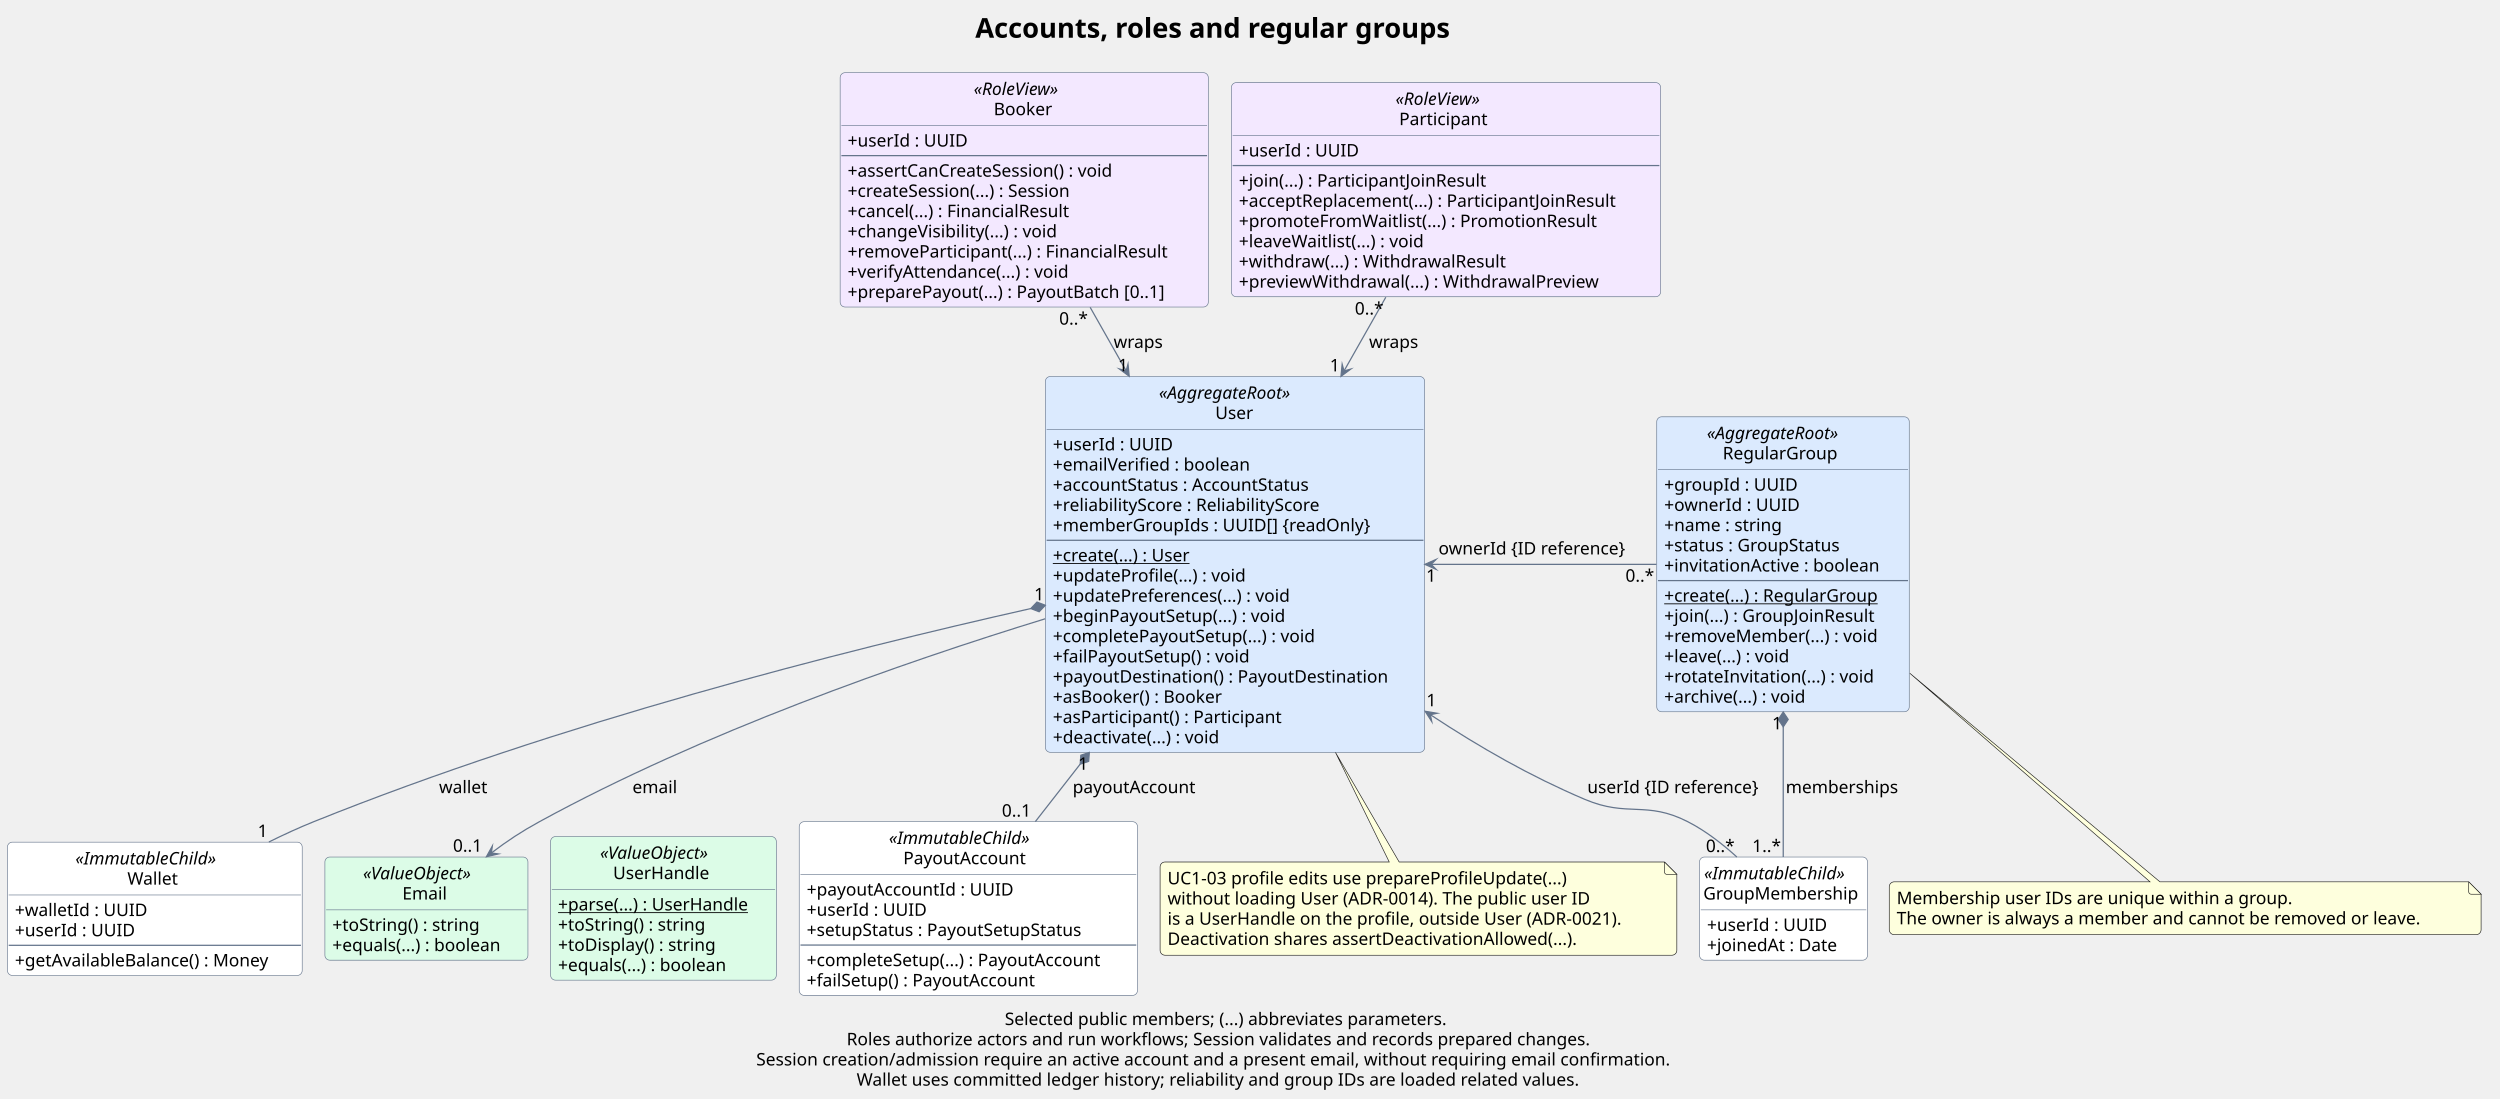
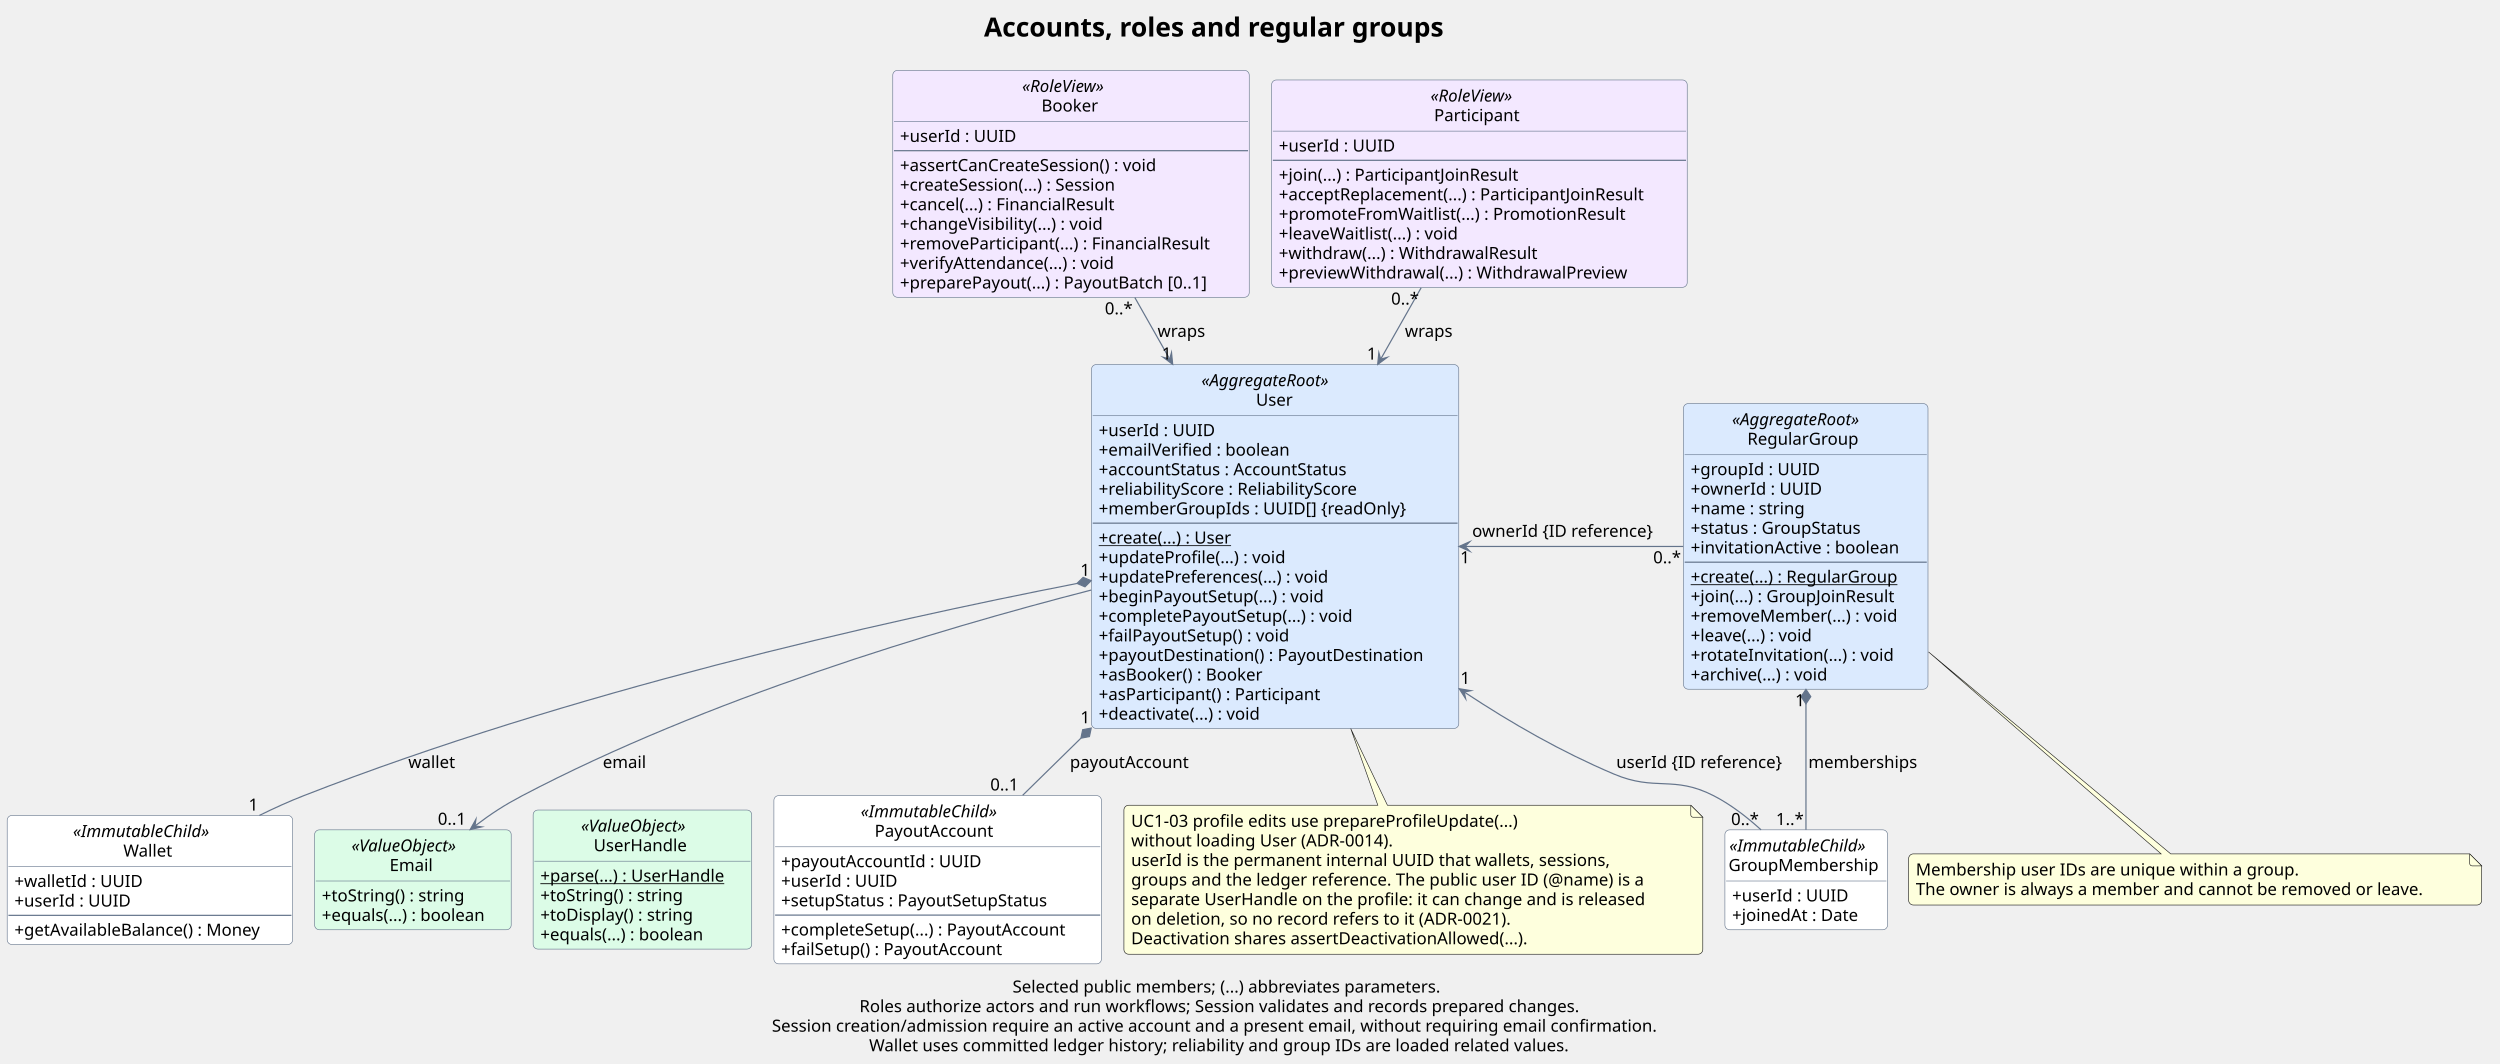
- <svg xmlns="http://www.w3.org/2000/svg" version="1.1" data-diagram-type="CLASS" style="width:2016px;height:886px;background:#FFFFFF;" width="2016px" height="886px" viewBox="0 0 2016 886" zoomAndPan="magnify" preserveAspectRatio="none" contentStyleType="text/css">
+ <svg xmlns="http://www.w3.org/2000/svg" version="1.1" data-diagram-type="CLASS" style="width:2082px;height:886px;background:#FFFFFF;" width="2082px" height="886px" viewBox="0 0 2082 886" zoomAndPan="magnify" preserveAspectRatio="none" contentStyleType="text/css">
  <defs />
  <g font-family="sans-serif" lengthAdjust="spacing">
    <g class="title" data-source-line="1">
-       <text x="786.469" y="30.421" fill="#000" font-size="22" textLength="436.563" font-weight="700">Accounts, roles and regular groups</text>
+       <text x="819.469" y="30.421" fill="#000" font-size="22" textLength="436.563" font-weight="700">Accounts, roles and regular groups</text>
    </g>
    <g class="entity" data-qualified-name="Booker" id="ent0001" data-source-line="23">
-       <rect x="677.5" y="58.609" width="296.874" height="188.969" fill="#F3E8FF" style="stroke:#64748B;stroke-width:0.5;" rx="4" ry="4" />
-       <text x="785.208" y="76.604" fill="#000" font-size="14" textLength="81.457" font-style="italic">«RoleView»</text>
-       <text x="801.331" y="92.901" fill="#000" font-size="14" textLength="49.212">Booker</text>
-       <line x1="678.5" y1="101.203" x2="973.374" y2="101.203" style="stroke:#64748B;stroke-width:0.5;" />
-       <text x="683.5" y="118.198" fill="#000" font-size="14" textLength="104.303">+userId : UUID</text>
-       <line x1="678.5" y1="125.5" x2="973.374" y2="125.5" style="stroke:#64748B;stroke-width:1;" />
-       <text x="683.5" y="142.495" fill="#000" font-size="14" textLength="236.394">+assertCanCreateSession() : void</text>
-       <text x="683.5" y="158.792" fill="#000" font-size="14" textLength="201.202">+createSession(...) : Session</text>
-       <text x="683.5" y="175.089" fill="#000" font-size="14" textLength="201.182">+cancel(...) : FinancialResult</text>
-       <text x="683.5" y="191.386" fill="#000" font-size="14" textLength="189.752">+changeVisibility(...) : void</text>
-       <text x="683.5" y="207.683" fill="#000" font-size="14" textLength="284.874">+removeParticipant(...) : FinancialResult</text>
-       <text x="683.5" y="223.979" fill="#000" font-size="14" textLength="199.698">+verifyAttendance(...) : void</text>
-       <text x="683.5" y="240.276" fill="#000" font-size="14" textLength="283.514">+preparePayout(...) : PayoutBatch [0..1]</text>
+       <rect x="743.5" y="58.609" width="296.874" height="188.969" fill="#F3E8FF" style="stroke:#64748B;stroke-width:0.5;" rx="4" ry="4" />
+       <text x="851.208" y="76.604" fill="#000" font-size="14" textLength="81.457" font-style="italic">«RoleView»</text>
+       <text x="867.331" y="92.901" fill="#000" font-size="14" textLength="49.212">Booker</text>
+       <line x1="744.5" y1="101.203" x2="1039.374" y2="101.203" style="stroke:#64748B;stroke-width:0.5;" />
+       <text x="749.5" y="118.198" fill="#000" font-size="14" textLength="104.303">+userId : UUID</text>
+       <line x1="744.5" y1="125.5" x2="1039.374" y2="125.5" style="stroke:#64748B;stroke-width:1;" />
+       <text x="749.5" y="142.495" fill="#000" font-size="14" textLength="236.394">+assertCanCreateSession() : void</text>
+       <text x="749.5" y="158.792" fill="#000" font-size="14" textLength="201.202">+createSession(...) : Session</text>
+       <text x="749.5" y="175.089" fill="#000" font-size="14" textLength="201.182">+cancel(...) : FinancialResult</text>
+       <text x="749.5" y="191.386" fill="#000" font-size="14" textLength="189.752">+changeVisibility(...) : void</text>
+       <text x="749.5" y="207.683" fill="#000" font-size="14" textLength="284.874">+removeParticipant(...) : FinancialResult</text>
+       <text x="749.5" y="223.979" fill="#000" font-size="14" textLength="199.698">+verifyAttendance(...) : void</text>
+       <text x="749.5" y="240.276" fill="#000" font-size="14" textLength="283.514">+preparePayout(...) : PayoutBatch [0..1]</text>
    </g>
    <g class="entity" data-qualified-name="Participant" id="ent0002" data-source-line="35">
-       <rect x="993" y="66.609" width="346.12" height="172.672" fill="#F3E8FF" style="stroke:#64748B;stroke-width:0.5;" rx="4" ry="4" />
-       <text x="1125.332" y="84.604" fill="#000" font-size="14" textLength="81.457" font-style="italic">«RoleView»</text>
-       <text x="1128.274" y="100.901" fill="#000" font-size="14" textLength="75.571">Participant</text>
-       <line x1="994" y1="109.203" x2="1338.12" y2="109.203" style="stroke:#64748B;stroke-width:0.5;" />
-       <text x="999" y="126.198" fill="#000" font-size="14" textLength="104.303">+userId : UUID</text>
-       <line x1="994" y1="133.5" x2="1338.12" y2="133.5" style="stroke:#64748B;stroke-width:1;" />
-       <text x="999" y="150.495" fill="#000" font-size="14" textLength="219.755">+join(...) : ParticipantJoinResult</text>
-       <text x="999" y="166.792" fill="#000" font-size="14" textLength="334.12">+acceptReplacement(...) : ParticipantJoinResult</text>
-       <text x="999" y="183.089" fill="#000" font-size="14" textLength="313.182">+promoteFromWaitlist(...) : PromotionResult</text>
-       <text x="999" y="199.386" fill="#000" font-size="14" textLength="169.593">+leaveWaitlist(...) : void</text>
-       <text x="999" y="215.683" fill="#000" font-size="14" textLength="237.118">+withdraw(...) : WithdrawalResult</text>
-       <text x="999" y="231.979" fill="#000" font-size="14" textLength="318.637">+previewWithdrawal(...) : WithdrawalPreview</text>
+       <rect x="1059" y="66.609" width="346.12" height="172.672" fill="#F3E8FF" style="stroke:#64748B;stroke-width:0.5;" rx="4" ry="4" />
+       <text x="1191.332" y="84.604" fill="#000" font-size="14" textLength="81.457" font-style="italic">«RoleView»</text>
+       <text x="1194.274" y="100.901" fill="#000" font-size="14" textLength="75.571">Participant</text>
+       <line x1="1060" y1="109.203" x2="1404.12" y2="109.203" style="stroke:#64748B;stroke-width:0.5;" />
+       <text x="1065" y="126.198" fill="#000" font-size="14" textLength="104.303">+userId : UUID</text>
+       <line x1="1060" y1="133.5" x2="1404.12" y2="133.5" style="stroke:#64748B;stroke-width:1;" />
+       <text x="1065" y="150.495" fill="#000" font-size="14" textLength="219.755">+join(...) : ParticipantJoinResult</text>
+       <text x="1065" y="166.792" fill="#000" font-size="14" textLength="334.12">+acceptReplacement(...) : ParticipantJoinResult</text>
+       <text x="1065" y="183.089" fill="#000" font-size="14" textLength="313.182">+promoteFromWaitlist(...) : PromotionResult</text>
+       <text x="1065" y="199.386" fill="#000" font-size="14" textLength="169.593">+leaveWaitlist(...) : void</text>
+       <text x="1065" y="215.683" fill="#000" font-size="14" textLength="237.118">+withdraw(...) : WithdrawalResult</text>
+       <text x="1065" y="231.979" fill="#000" font-size="14" textLength="318.637">+previewWithdrawal(...) : WithdrawalPreview</text>
    </g>
    <g class="entity" data-qualified-name="User" id="ent0003" data-source-line="46">
-       <rect x="843" y="303.609" width="305.856" height="303.047" fill="#DBEAFE" style="stroke:#64748B;stroke-width:0.5;" rx="4" ry="4" />
-       <text x="934.545" y="321.604" fill="#000" font-size="14" textLength="122.767" font-style="italic">«AggregateRoot»</text>
-       <text x="979.973" y="337.901" fill="#000" font-size="14" textLength="31.91">User</text>
-       <line x1="844" y1="346.203" x2="1147.856" y2="346.203" style="stroke:#64748B;stroke-width:0.5;" />
-       <text x="849" y="363.198" fill="#000" font-size="14" textLength="104.303">+userId : UUID</text>
-       <text x="849" y="379.495" fill="#000" font-size="14" textLength="174.084">+emailVerified : boolean</text>
-       <text x="849" y="395.792" fill="#000" font-size="14" textLength="227.117">+accountStatus : AccountStatus</text>
-       <text x="849" y="412.089" fill="#000" font-size="14" textLength="238.472">+reliabilityScore : ReliabilityScore</text>
-       <text x="849" y="428.386" fill="#000" font-size="14" textLength="280.226">+memberGroupIds : UUID[] {readOnly}</text>
-       <line x1="844" y1="435.688" x2="1147.856" y2="435.688" style="stroke:#64748B;stroke-width:1;" />
-       <text x="849" y="452.683" fill="#000" font-size="14" textLength="126.28" text-decoration="underline">+create(...) : User</text>
-       <text x="849" y="468.979" fill="#000" font-size="14" textLength="172.662">+updateProfile(...) : void</text>
-       <text x="849" y="485.276" fill="#000" font-size="14" textLength="211.777">+updatePreferences(...) : void</text>
-       <text x="849" y="501.573" fill="#000" font-size="14" textLength="207.382">+beginPayoutSetup(...) : void</text>
-       <text x="849" y="517.87" fill="#000" font-size="14" textLength="233.625">+completePayoutSetup(...) : void</text>
-       <text x="849" y="534.167" fill="#000" font-size="14" textLength="176.169">+failPayoutSetup() : void</text>
-       <text x="849" y="550.464" fill="#000" font-size="14" textLength="293.856">+payoutDestination() : PayoutDestination</text>
-       <text x="849" y="566.761" fill="#000" font-size="14" textLength="150.568">+asBooker() : Booker</text>
-       <text x="849" y="583.058" fill="#000" font-size="14" textLength="203.287">+asParticipant() : Participant</text>
-       <text x="849" y="599.354" fill="#000" font-size="14" textLength="153.371">+deactivate(...) : void</text>
+       <rect x="909" y="303.609" width="305.856" height="303.047" fill="#DBEAFE" style="stroke:#64748B;stroke-width:0.5;" rx="4" ry="4" />
+       <text x="1000.545" y="321.604" fill="#000" font-size="14" textLength="122.767" font-style="italic">«AggregateRoot»</text>
+       <text x="1045.973" y="337.901" fill="#000" font-size="14" textLength="31.91">User</text>
+       <line x1="910" y1="346.203" x2="1213.856" y2="346.203" style="stroke:#64748B;stroke-width:0.5;" />
+       <text x="915" y="363.198" fill="#000" font-size="14" textLength="104.303">+userId : UUID</text>
+       <text x="915" y="379.495" fill="#000" font-size="14" textLength="174.084">+emailVerified : boolean</text>
+       <text x="915" y="395.792" fill="#000" font-size="14" textLength="227.117">+accountStatus : AccountStatus</text>
+       <text x="915" y="412.089" fill="#000" font-size="14" textLength="238.472">+reliabilityScore : ReliabilityScore</text>
+       <text x="915" y="428.386" fill="#000" font-size="14" textLength="280.226">+memberGroupIds : UUID[] {readOnly}</text>
+       <line x1="910" y1="435.688" x2="1213.856" y2="435.688" style="stroke:#64748B;stroke-width:1;" />
+       <text x="915" y="452.683" fill="#000" font-size="14" textLength="126.28" text-decoration="underline">+create(...) : User</text>
+       <text x="915" y="468.979" fill="#000" font-size="14" textLength="172.662">+updateProfile(...) : void</text>
+       <text x="915" y="485.276" fill="#000" font-size="14" textLength="211.777">+updatePreferences(...) : void</text>
+       <text x="915" y="501.573" fill="#000" font-size="14" textLength="207.382">+beginPayoutSetup(...) : void</text>
+       <text x="915" y="517.87" fill="#000" font-size="14" textLength="233.625">+completePayoutSetup(...) : void</text>
+       <text x="915" y="534.167" fill="#000" font-size="14" textLength="176.169">+failPayoutSetup() : void</text>
+       <text x="915" y="550.464" fill="#000" font-size="14" textLength="293.856">+payoutDestination() : PayoutDestination</text>
+       <text x="915" y="566.761" fill="#000" font-size="14" textLength="150.568">+asBooker() : Booker</text>
+       <text x="915" y="583.058" fill="#000" font-size="14" textLength="203.287">+asParticipant() : Participant</text>
+       <text x="915" y="599.354" fill="#000" font-size="14" textLength="153.371">+deactivate(...) : void</text>
    </g>
    <g class="entity" data-qualified-name="Wallet" id="ent0004" data-source-line="65">
      <rect x="6" y="679.109" width="237.702" height="107.484" fill="#FFF" style="stroke:#64748B;stroke-width:0.5;" rx="4" ry="4" />
      <text x="60.761" y="697.104" fill="#000" font-size="14" textLength="128.181" font-style="italic">«ImmutableChild»</text>
      <text x="102.699" y="713.401" fill="#000" font-size="14" textLength="44.304">Wallet</text>
      <line x1="7" y1="721.703" x2="242.702" y2="721.703" style="stroke:#64748B;stroke-width:0.5;" />
      <text x="12" y="738.698" fill="#000" font-size="14" textLength="115.678">+walletId : UUID</text>
      <text x="12" y="754.995" fill="#000" font-size="14" textLength="104.303">+userId : UUID</text>
      <line x1="7" y1="762.297" x2="242.702" y2="762.297" style="stroke:#64748B;stroke-width:1;" />
      <text x="12" y="779.292" fill="#000" font-size="14" textLength="225.702">+getAvailableBalance() : Money</text>
    </g>
    <g class="entity" data-qualified-name="Email" id="ent0005" data-source-line="72">
      <rect x="262" y="691.109" width="163.73" height="83.188" fill="#DCFCE7" style="stroke:#64748B;stroke-width:0.5;" rx="4" ry="4" />
      <text x="292.736" y="709.104" fill="#000" font-size="14" textLength="102.259" font-style="italic">«ValueObject»</text>
      <text x="324.444" y="725.401" fill="#000" font-size="14" textLength="38.842">Email</text>
      <line x1="263" y1="733.703" x2="424.73" y2="733.703" style="stroke:#64748B;stroke-width:0.5;" />
      <text x="268" y="750.698" fill="#000" font-size="14" textLength="132.296">+toString() : string</text>
      <text x="268" y="766.995" fill="#000" font-size="14" textLength="151.73">+equals(...) : boolean</text>
    </g>
    <g class="entity" data-qualified-name="UserHandle" id="ent0006" data-source-line="77">
      <rect x="444" y="674.609" width="182.03" height="115.781" fill="#DCFCE7" style="stroke:#64748B;stroke-width:0.5;" rx="4" ry="4" />
      <text x="483.886" y="692.604" fill="#000" font-size="14" textLength="102.259" font-style="italic">«ValueObject»</text>
      <text x="494.375" y="708.901" fill="#000" font-size="14" textLength="81.279">UserHandle</text>
      <line x1="445" y1="717.203" x2="625.03" y2="717.203" style="stroke:#64748B;stroke-width:0.5;" />
      <text x="450" y="734.198" fill="#000" font-size="14" textLength="170.03" text-decoration="underline">+parse(...) : UserHandle</text>
      <text x="450" y="750.495" fill="#000" font-size="14" textLength="132.296">+toString() : string</text>
      <text x="450" y="766.792" fill="#000" font-size="14" textLength="142.119">+toDisplay() : string</text>
      <text x="450" y="783.089" fill="#000" font-size="14" textLength="151.73">+equals(...) : boolean</text>
    </g>
    <g class="entity" data-qualified-name="PayoutAccount" id="ent0007" data-source-line="84">
      <rect x="644.5" y="662.609" width="272.771" height="140.078" fill="#FFF" style="stroke:#64748B;stroke-width:0.5;" rx="4" ry="4" />
      <text x="716.795" y="680.604" fill="#000" font-size="14" textLength="128.181" font-style="italic">«ImmutableChild»</text>
      <text x="728.382" y="696.901" fill="#000" font-size="14" textLength="105.007">PayoutAccount</text>
      <line x1="645.5" y1="705.203" x2="916.271" y2="705.203" style="stroke:#64748B;stroke-width:0.5;" />
      <text x="650.5" y="722.198" fill="#000" font-size="14" textLength="179.218">+payoutAccountId : UUID</text>
      <text x="650.5" y="738.495" fill="#000" font-size="14" textLength="104.303">+userId : UUID</text>
      <text x="650.5" y="754.792" fill="#000" font-size="14" textLength="242.71">+setupStatus : PayoutSetupStatus</text>
      <line x1="645.5" y1="762.094" x2="916.271" y2="762.094" style="stroke:#64748B;stroke-width:1;" />
      <text x="650.5" y="779.089" fill="#000" font-size="14" textLength="260.771">+completeSetup(...) : PayoutAccount</text>
      <text x="650.5" y="795.386" fill="#000" font-size="14" textLength="203.314">+failSetup() : PayoutAccount</text>
    </g>
    <g class="entity" data-qualified-name="RegularGroup" id="ent0008" data-source-line="93">
-       <rect x="1336" y="336.109" width="203.625" height="237.859" fill="#DBEAFE" style="stroke:#64748B;stroke-width:0.5;" rx="4" ry="4" />
-       <text x="1376.429" y="354.104" fill="#000" font-size="14" textLength="122.767" font-style="italic">«AggregateRoot»</text>
-       <text x="1389.185" y="370.401" fill="#000" font-size="14" textLength="97.255">RegularGroup</text>
-       <line x1="1337" y1="378.703" x2="1538.625" y2="378.703" style="stroke:#64748B;stroke-width:0.5;" />
-       <text x="1342" y="395.698" fill="#000" font-size="14" textLength="114.734">+groupId : UUID</text>
-       <text x="1342" y="411.995" fill="#000" font-size="14" textLength="117.024">+ownerId : UUID</text>
-       <text x="1342" y="428.292" fill="#000" font-size="14" textLength="105.239">+name : string</text>
-       <text x="1342" y="444.589" fill="#000" font-size="14" textLength="155.907">+status : GroupStatus</text>
-       <text x="1342" y="460.886" fill="#000" font-size="14" textLength="190.695">+invitationActive : boolean</text>
-       <line x1="1337" y1="468.188" x2="1538.625" y2="468.188" style="stroke:#64748B;stroke-width:1;" />
-       <text x="1342" y="485.183" fill="#000" font-size="14" textLength="191.625" text-decoration="underline">+create(...) : RegularGroup</text>
-       <text x="1342" y="501.479" fill="#000" font-size="14" textLength="187.113">+join(...) : GroupJoinResult</text>
-       <text x="1342" y="517.776" fill="#000" font-size="14" textLength="190.306">+removeMember(...) : void</text>
-       <text x="1342" y="534.073" fill="#000" font-size="14" textLength="117.229">+leave(...) : void</text>
-       <text x="1342" y="550.37" fill="#000" font-size="14" textLength="187.804">+rotateInvitation(...) : void</text>
-       <text x="1342" y="566.667" fill="#000" font-size="14" textLength="130.942">+archive(...) : void</text>
+       <rect x="1402" y="336.109" width="203.625" height="237.859" fill="#DBEAFE" style="stroke:#64748B;stroke-width:0.5;" rx="4" ry="4" />
+       <text x="1442.429" y="354.104" fill="#000" font-size="14" textLength="122.767" font-style="italic">«AggregateRoot»</text>
+       <text x="1455.185" y="370.401" fill="#000" font-size="14" textLength="97.255">RegularGroup</text>
+       <line x1="1403" y1="378.703" x2="1604.625" y2="378.703" style="stroke:#64748B;stroke-width:0.5;" />
+       <text x="1408" y="395.698" fill="#000" font-size="14" textLength="114.734">+groupId : UUID</text>
+       <text x="1408" y="411.995" fill="#000" font-size="14" textLength="117.024">+ownerId : UUID</text>
+       <text x="1408" y="428.292" fill="#000" font-size="14" textLength="105.239">+name : string</text>
+       <text x="1408" y="444.589" fill="#000" font-size="14" textLength="155.907">+status : GroupStatus</text>
+       <text x="1408" y="460.886" fill="#000" font-size="14" textLength="190.695">+invitationActive : boolean</text>
+       <line x1="1403" y1="468.188" x2="1604.625" y2="468.188" style="stroke:#64748B;stroke-width:1;" />
+       <text x="1408" y="485.183" fill="#000" font-size="14" textLength="191.625" text-decoration="underline">+create(...) : RegularGroup</text>
+       <text x="1408" y="501.479" fill="#000" font-size="14" textLength="187.113">+join(...) : GroupJoinResult</text>
+       <text x="1408" y="517.776" fill="#000" font-size="14" textLength="190.306">+removeMember(...) : void</text>
+       <text x="1408" y="534.073" fill="#000" font-size="14" textLength="117.229">+leave(...) : void</text>
+       <text x="1408" y="550.37" fill="#000" font-size="14" textLength="187.804">+rotateInvitation(...) : void</text>
+       <text x="1408" y="566.667" fill="#000" font-size="14" textLength="130.942">+archive(...) : void</text>
    </g>
    <g class="entity" data-qualified-name="GroupMembership" id="ent0009" data-source-line="108">
-       <rect x="1370.5" y="691.109" width="135.459" height="83.188" fill="#FFF" style="stroke:#64748B;stroke-width:0.5;" rx="4" ry="4" />
-       <text x="1374.139" y="709.104" fill="#000" font-size="14" textLength="128.181" font-style="italic">«ImmutableChild»</text>
-       <text x="1373.5" y="725.401" fill="#000" font-size="14" textLength="129.459">GroupMembership</text>
-       <line x1="1371.5" y1="733.703" x2="1504.959" y2="733.703" style="stroke:#64748B;stroke-width:0.5;" />
-       <text x="1376.5" y="750.698" fill="#000" font-size="14" textLength="104.303">+userId : UUID</text>
-       <text x="1376.5" y="766.995" fill="#000" font-size="14" textLength="116.594">+joinedAt : Date</text>
+       <rect x="1436.5" y="691.109" width="135.459" height="83.188" fill="#FFF" style="stroke:#64748B;stroke-width:0.5;" rx="4" ry="4" />
+       <text x="1440.139" y="709.104" fill="#000" font-size="14" textLength="128.181" font-style="italic">«ImmutableChild»</text>
+       <text x="1439.5" y="725.401" fill="#000" font-size="14" textLength="129.459">GroupMembership</text>
+       <line x1="1437.5" y1="733.703" x2="1570.959" y2="733.703" style="stroke:#64748B;stroke-width:0.5;" />
+       <text x="1442.5" y="750.698" fill="#000" font-size="14" textLength="104.303">+userId : UUID</text>
+       <text x="1442.5" y="766.995" fill="#000" font-size="14" textLength="116.594">+joinedAt : Date</text>
    </g>
    <g class="entity" data-qualified-name="GMN20" id="ent0021" data-source-line="123">
-       <path d="M1523.5,715.109 L1523.5,749.703 A4,4 0 0 0 1527.5,753.703 L1996.758,753.703 A4,4 0 0 0 2000.758,749.703 L2000.758,721.109 L1990.758,711.109 L1741.775,711.109 L1540.071,542.901 L1733.775,711.109 L1527.5,711.109 A4,4 0 0 0 1523.5,715.109" style="stroke:#181818;stroke-width:0.5;" fill="#FEFFDD" />
-       <path d="M1990.758,711.109 L1990.758,719.109 A2,2 0 0 0 1992.758,721.109 L2000.758,721.109 L1990.758,711.109" style="stroke:#181818;stroke-width:0.5;" fill="#FEFFDD" />
-       <text x="1529.5" y="729.104" fill="#000" font-size="14" textLength="337.839">Membership user IDs are unique within a group.</text>
-       <text x="1529.5" y="745.401" fill="#000" font-size="14" textLength="456.258">The owner is always a member and cannot be removed or leave.</text>
+       <path d="M1589.5,715.109 L1589.5,749.703 A4,4 0 0 0 1593.5,753.703 L2062.758,753.703 A4,4 0 0 0 2066.758,749.703 L2066.758,721.109 L2056.758,711.109 L1807.775,711.109 L1606.071,542.901 L1799.775,711.109 L1593.5,711.109 A4,4 0 0 0 1589.5,715.109" style="stroke:#181818;stroke-width:0.5;" fill="#FEFFDD" />
+       <path d="M2056.758,711.109 L2056.758,719.109 A2,2 0 0 0 2058.758,721.109 L2066.758,721.109 L2056.758,711.109" style="stroke:#181818;stroke-width:0.5;" fill="#FEFFDD" />
+       <text x="1595.5" y="729.104" fill="#000" font-size="14" textLength="337.839">Membership user IDs are unique within a group.</text>
+       <text x="1595.5" y="745.401" fill="#000" font-size="14" textLength="456.258">The owner is always a member and cannot be removed or leave.</text>
    </g>
    <g class="entity" data-qualified-name="GMN23" id="ent0024" data-source-line="128">
-       <path d="M935.5,699.109 L935.5,766.297 A4,4 0 0 0 939.5,770.297 L1348.198,770.297 A4,4 0 0 0 1352.198,766.297 L1352.198,705.109 L1342.198,695.109 L1128.289,695.109 L1076.928,606.757 L1120.289,695.109 L939.5,695.109 A4,4 0 0 0 935.5,699.109" style="stroke:#181818;stroke-width:0.5;" fill="#FEFFDD" />
-       <path d="M1342.198,695.109 L1342.198,703.109 A2,2 0 0 0 1344.198,705.109 L1352.198,705.109 L1342.198,695.109" style="stroke:#181818;stroke-width:0.5;" fill="#FEFFDD" />
-       <text x="941.5" y="713.104" fill="#000" font-size="14" textLength="347.231">UC1-03 profile edits use prepareProfileUpdate(...)</text>
-       <text x="941.5" y="729.401" fill="#000" font-size="14" textLength="367.008">without loading User (ADR-0014). The public user ID</text>
-       <text x="941.5" y="745.698" fill="#000" font-size="14" textLength="395.698">is a UserHandle on the profile, outside User (ADR-0021).</text>
-       <text x="941.5" y="761.995" fill="#000" font-size="14" textLength="359.393">Deactivation shares assertDeactivationAllowed(...).</text>
+       <path d="M936,674.609 L936,790.688 A4,4 0 0 0 940,794.688 L1414.084,794.688 A4,4 0 0 0 1418.084,790.688 L1418.084,680.609 L1408.084,670.609 L1155.451,670.609 L1124.884,606.757 L1147.451,670.609 L940,670.609 A4,4 0 0 0 936,674.609" style="stroke:#181818;stroke-width:0.5;" fill="#FEFFDD" />
+       <path d="M1408.084,670.609 L1408.084,678.609 A2,2 0 0 0 1410.084,680.609 L1418.084,680.609 L1408.084,670.609" style="stroke:#181818;stroke-width:0.5;" fill="#FEFFDD" />
+       <text x="942" y="688.604" fill="#000" font-size="14" textLength="347.231">UC1-03 profile edits use prepareProfileUpdate(...)</text>
+       <text x="942" y="704.901" fill="#000" font-size="14" textLength="235.601">without loading User (ADR-0014).</text>
+       <text x="942" y="721.198" fill="#000" font-size="14" textLength="425.653">userId is the permanent internal UUID that wallets, sessions,</text>
+       <text x="942" y="737.495" fill="#000" font-size="14" textLength="461.084">groups and the ledger reference. The public user ID (@name) is a</text>
+       <text x="942" y="753.792" fill="#000" font-size="14" textLength="461.07">separate UserHandle on the profile: it can change and is released</text>
+       <text x="942" y="770.089" fill="#000" font-size="14" textLength="343.417">on deletion, so no record refers to it (ADR-0021).</text>
+       <text x="942" y="786.386" fill="#000" font-size="14" textLength="359.393">Deactivation shares assertDeactivationAllowed(...).</text>
    </g>
    <g class="link" data-entity-1="ent0001" data-entity-2="ent0003" id="lnk10" data-link-type="dependency">
-       <polygon points="910.59,303.386,909.633,293.584,908.125,299.036,902.673,297.528,910.59,303.386" fill="#64748B" style="stroke:#64748B;stroke-width:1;stroke-linejoin:miter;stroke-miterlimit:10;" />
-       <path d="M879.09,247.797 C889.124,265.505 897.388,280.088 908.125,299.036" style="stroke:#64748B;stroke-width:1;" fill="none" />
-       <text x="898" y="280.604" fill="#000" font-size="14" textLength="41.966">wraps</text>
-       <text x="901.59" y="299.381" fill="#000" font-size="14">1</text>
-       <text x="854.09" y="261.792" fill="#000" font-size="14" textLength="24.808">0..*</text>
+       <polygon points="976.59,303.386,975.633,293.584,974.125,299.036,968.673,297.528,976.59,303.386" fill="#64748B" style="stroke:#64748B;stroke-width:1;stroke-linejoin:miter;stroke-miterlimit:10;" />
+       <path d="M945.09,247.797 C955.124,265.505 963.388,280.088 974.125,299.036" style="stroke:#64748B;stroke-width:1;" fill="none" />
+       <text x="964" y="280.604" fill="#000" font-size="14" textLength="41.966">wraps</text>
+       <text x="967.59" y="299.381" fill="#000" font-size="14">1</text>
+       <text x="920.09" y="261.792" fill="#000" font-size="14" textLength="24.808">0..*</text>
    </g>
    <g class="link" data-entity-1="ent0002" data-entity-2="ent0003" id="lnk11" data-link-type="dependency">
-       <polygon points="1081.358,303.478,1089.275,297.62,1083.823,299.128,1082.315,293.676,1081.358,303.478" fill="#64748B" style="stroke:#64748B;stroke-width:1;stroke-linejoin:miter;stroke-miterlimit:10;" />
-       <path d="M1117.512,239.676 C1106.177,259.679 1096.238,277.219 1083.823,299.128" style="stroke:#64748B;stroke-width:1;" fill="none" />
-       <text x="1104" y="280.604" fill="#000" font-size="14" textLength="41.966">wraps</text>
-       <text x="1072.358" y="299.473" fill="#000" font-size="14">1</text>
-       <text x="1092.512" y="253.671" fill="#000" font-size="14" textLength="24.808">0..*</text>
+       <polygon points="1147.358,303.478,1155.275,297.62,1149.823,299.128,1148.315,293.676,1147.358,303.478" fill="#64748B" style="stroke:#64748B;stroke-width:1;stroke-linejoin:miter;stroke-miterlimit:10;" />
+       <path d="M1183.512,239.676 C1172.177,259.679 1162.238,277.219 1149.823,299.128" style="stroke:#64748B;stroke-width:1;" fill="none" />
+       <text x="1170" y="280.604" fill="#000" font-size="14" textLength="41.966">wraps</text>
+       <text x="1138.358" y="299.473" fill="#000" font-size="14">1</text>
+       <text x="1158.512" y="253.671" fill="#000" font-size="14" textLength="24.808">0..*</text>
    </g>
    <g class="link" data-entity-1="ent0003" data-entity-2="ent0004" id="lnk12" data-link-type="composition">
-       <polygon points="842.951,488.099,836.219,485.513,831.243,490.733,837.975,493.318,842.951,488.099" fill="#64748B" style="stroke:#64748B;stroke-width:1;stroke-linejoin:miter;stroke-miterlimit:10;" />
-       <path d="M831.243,490.733 C678.682,525.052 450.936,582.92 253,662.609 C241.056,667.418 228.792,673.049 216.808,678.984" style="stroke:#64748B;stroke-width:1;" fill="none" />
-       <text x="354" y="639.604" fill="#000" font-size="14" textLength="41.911">wallet</text>
-       <text x="207.808" y="674.979" fill="#000" font-size="14">1</text>
-       <text x="833.951" y="484.094" fill="#000" font-size="14">1</text>
+       <polygon points="908.694,483.604,902.038,480.829,896.917,485.906,903.573,488.681,908.694,483.604" fill="#64748B" style="stroke:#64748B;stroke-width:1;stroke-linejoin:miter;stroke-miterlimit:10;" />
+       <path d="M896.917,485.906 C731.583,518.216 474.114,576.297 253,662.609 C240.771,667.383 228.229,673.064 216.005,679.087" style="stroke:#64748B;stroke-width:1;" fill="none" />
+       <text x="340" y="639.604" fill="#000" font-size="14" textLength="41.911">wallet</text>
+       <text x="207.005" y="675.083" fill="#000" font-size="14">1</text>
+       <text x="899.694" y="479.599" fill="#000" font-size="14">1</text>
    </g>
    <g class="link" data-entity-1="ent0003" data-entity-2="ent0007" id="lnk13" data-link-type="composition">
-       <polygon points="878.435,606.757,871.59,609.026,871.052,616.217,877.897,613.948,878.435,606.757" fill="#64748B" style="stroke:#64748B;stroke-width:1;stroke-linejoin:miter;stroke-miterlimit:10;" />
-       <path d="M871.052,616.217 C855.857,635.688 848.315,645.352 834.889,662.556" style="stroke:#64748B;stroke-width:1;" fill="none" />
-       <text x="865" y="639.604" fill="#000" font-size="14" textLength="105.451">payoutAccount</text>
-       <text x="807.889" y="658.551" fill="#000" font-size="14" textLength="26.715">0..1</text>
-       <text x="869.435" y="620.752" fill="#000" font-size="14">1</text>
+       <polygon points="908.755,606.355,901.671,607.699,900.187,614.756,907.271,613.411,908.755,606.355" fill="#64748B" style="stroke:#64748B;stroke-width:1;stroke-linejoin:miter;stroke-miterlimit:10;" />
+       <path d="M900.187,614.756 C880.28,634.272 869.287,645.05 851.685,662.308" style="stroke:#64748B;stroke-width:1;" fill="none" />
+       <text x="891" y="639.604" fill="#000" font-size="14" textLength="105.451">payoutAccount</text>
+       <text x="824.685" y="658.303" fill="#000" font-size="14" textLength="26.715">0..1</text>
+       <text x="899.755" y="602.35" fill="#000" font-size="14">1</text>
    </g>
    <g class="link" data-entity-1="ent0003" data-entity-2="ent0005" id="lnk14" data-link-type="dependency">
-       <polygon points="392.252,690.848,401.843,688.613,396.24,687.834,397.02,682.231,392.252,690.848" fill="#64748B" style="stroke:#64748B;stroke-width:1;stroke-linejoin:miter;stroke-miterlimit:10;" />
-       <path d="M842.799,498.996 C726.939,534.592 565.988,590.926 435,662.609 C420.39,670.605 409.559,677.767 396.24,687.834" style="stroke:#64748B;stroke-width:1;" fill="none" />
-       <text x="510" y="639.604" fill="#000" font-size="14" textLength="38.609">email</text>
-       <text x="365.252" y="686.844" fill="#000" font-size="14" textLength="26.715">0..1</text>
+       <polygon points="391.592,690.865,401.182,688.618,395.578,687.845,396.351,682.241,391.592,690.865" fill="#64748B" style="stroke:#64748B;stroke-width:1;stroke-linejoin:miter;stroke-miterlimit:10;" />
+       <path d="M908.768,491.398 C778.202,524.966 587.968,582.299 435,662.609 C420.079,670.443 409.019,677.663 395.578,687.845" style="stroke:#64748B;stroke-width:1;" fill="none" />
+       <text x="502" y="639.604" fill="#000" font-size="14" textLength="38.609">email</text>
+       <text x="364.592" y="686.86" fill="#000" font-size="14" textLength="26.715">0..1</text>
    </g>
    <g class="link" data-entity-1="ent0008" data-entity-2="ent0009" id="lnk15" data-link-type="composition">
-       <polygon points="1438,574.145,1434,580.145,1438,586.145,1442,580.145,1438,574.145" fill="#64748B" style="stroke:#64748B;stroke-width:1;stroke-linejoin:miter;stroke-miterlimit:10;" />
-       <path d="M1438,586.145 C1438,627.914 1438,660.152 1438,691.068" style="stroke:#64748B;stroke-width:1;" fill="none" />
-       <text x="1440" y="639.604" fill="#000" font-size="14" textLength="95.382">memberships</text>
-       <text x="1413" y="687.063" fill="#000" font-size="14" textLength="24.808">1..*</text>
-       <text x="1429" y="588.14" fill="#000" font-size="14">1</text>
+       <polygon points="1504,574.145,1500,580.145,1504,586.145,1508,580.145,1504,574.145" fill="#64748B" style="stroke:#64748B;stroke-width:1;stroke-linejoin:miter;stroke-miterlimit:10;" />
+       <path d="M1504,586.145 C1504,627.914 1504,660.152 1504,691.068" style="stroke:#64748B;stroke-width:1;" fill="none" />
+       <text x="1506" y="639.604" fill="#000" font-size="14" textLength="95.382">memberships</text>
+       <text x="1479" y="687.063" fill="#000" font-size="14" textLength="24.808">1..*</text>
+       <text x="1495" y="588.14" fill="#000" font-size="14">1</text>
    </g>
    <g class="link" data-entity-1="ent0003" data-entity-2="ent0008" id="lnk17" data-link-type="dependency">
-       <polygon points="1149.04,455.109,1158.04,459.109,1154.04,455.109,1158.04,451.109,1149.04,455.109" fill="#64748B" style="stroke:#64748B;stroke-width:1;stroke-linejoin:miter;stroke-miterlimit:10;" />
-       <path d="M1154.04,455.109 C1215.774,455.109 1280.347,455.109 1335.753,455.109" style="stroke:#64748B;stroke-width:1;" fill="none" />
-       <text x="1160" y="447.104" fill="#000" font-size="14" textLength="165.361">ownerId {ID reference}</text>
-       <text x="1310.753" y="469.104" fill="#000" font-size="14" textLength="24.808">0..*</text>
-       <text x="1150.04" y="469.104" fill="#000" font-size="14">1</text>
+       <polygon points="1215.04,455.109,1224.04,459.109,1220.04,455.109,1224.04,451.109,1215.04,455.109" fill="#64748B" style="stroke:#64748B;stroke-width:1;stroke-linejoin:miter;stroke-miterlimit:10;" />
+       <path d="M1220.04,455.109 C1281.774,455.109 1346.347,455.109 1401.753,455.109" style="stroke:#64748B;stroke-width:1;" fill="none" />
+       <text x="1226" y="447.104" fill="#000" font-size="14" textLength="165.361">ownerId {ID reference}</text>
+       <text x="1376.753" y="469.104" fill="#000" font-size="14" textLength="24.808">0..*</text>
+       <text x="1216.04" y="469.104" fill="#000" font-size="14">1</text>
    </g>
    <g class="link" data-entity-1="ent0003" data-entity-2="ent0009" id="lnk19" data-link-type="dependency">
-       <polygon points="1149.243,573.566,1154.553,581.861,1153.417,576.319,1158.958,575.183,1149.243,573.566" fill="#64748B" style="stroke:#64748B;stroke-width:1;stroke-linejoin:miter;stroke-miterlimit:10;" />
-       <path d="M1153.417,576.319 C1193.637,602.853 1233.956,625.915 1278,644.609 C1312.746,659.357 1327.383,645.444 1361,662.609 C1375.228,669.875 1388.87,680.428 1400.613,691.105" style="stroke:#64748B;stroke-width:1;" fill="none" />
-       <text x="1280" y="639.604" fill="#000" font-size="14" textLength="152.64">userId {ID reference}</text>
-       <text x="1375.613" y="687.1" fill="#000" font-size="14" textLength="24.808">0..*</text>
-       <text x="1150.243" y="569.561" fill="#000" font-size="14">1</text>
-     </g>
-     <g class="caption" data-source-line="139">
-       <text x="810.24" y="826.604" fill="#000" font-size="14" textLength="389.02">Selected public members; (...) abbreviates parameters.</text>
-       <text x="682.726" y="842.901" fill="#000" font-size="14" textLength="644.048">Roles authorize actors and run workflows; Session validates and records prepared changes.</text>
-       <text x="609.807" y="859.198" fill="#000" font-size="14" textLength="789.886">Session creation/admission require an active account and a present email, without requiring email confirmation.</text>
-       <text x="690.775" y="875.495" fill="#000" font-size="14" textLength="627.949">Wallet uses committed ledger history; reliability and group IDs are loaded related values.</text>
+       <polygon points="1215.243,573.566,1220.553,581.861,1219.417,576.319,1224.958,575.183,1215.243,573.566" fill="#64748B" style="stroke:#64748B;stroke-width:1;stroke-linejoin:miter;stroke-miterlimit:10;" />
+       <path d="M1219.417,576.319 C1259.637,602.853 1299.956,625.915 1344,644.609 C1378.746,659.357 1393.383,645.444 1427,662.609 C1441.228,669.875 1454.87,680.428 1466.613,691.105" style="stroke:#64748B;stroke-width:1;" fill="none" />
+       <text x="1346" y="639.604" fill="#000" font-size="14" textLength="152.64">userId {ID reference}</text>
+       <text x="1441.613" y="687.1" fill="#000" font-size="14" textLength="24.808">0..*</text>
+       <text x="1216.243" y="569.561" fill="#000" font-size="14">1</text>
+     </g>
+     <g class="caption" data-source-line="142">
+       <text x="843.24" y="826.604" fill="#000" font-size="14" textLength="389.02">Selected public members; (...) abbreviates parameters.</text>
+       <text x="715.726" y="842.901" fill="#000" font-size="14" textLength="644.048">Roles authorize actors and run workflows; Session validates and records prepared changes.</text>
+       <text x="642.807" y="859.198" fill="#000" font-size="14" textLength="789.886">Session creation/admission require an active account and a present email, without requiring email confirmation.</text>
+       <text x="723.775" y="875.495" fill="#000" font-size="14" textLength="627.949">Wallet uses committed ledger history; reliability and group IDs are loaded related values.</text>
    </g>
  </g>
</svg>
